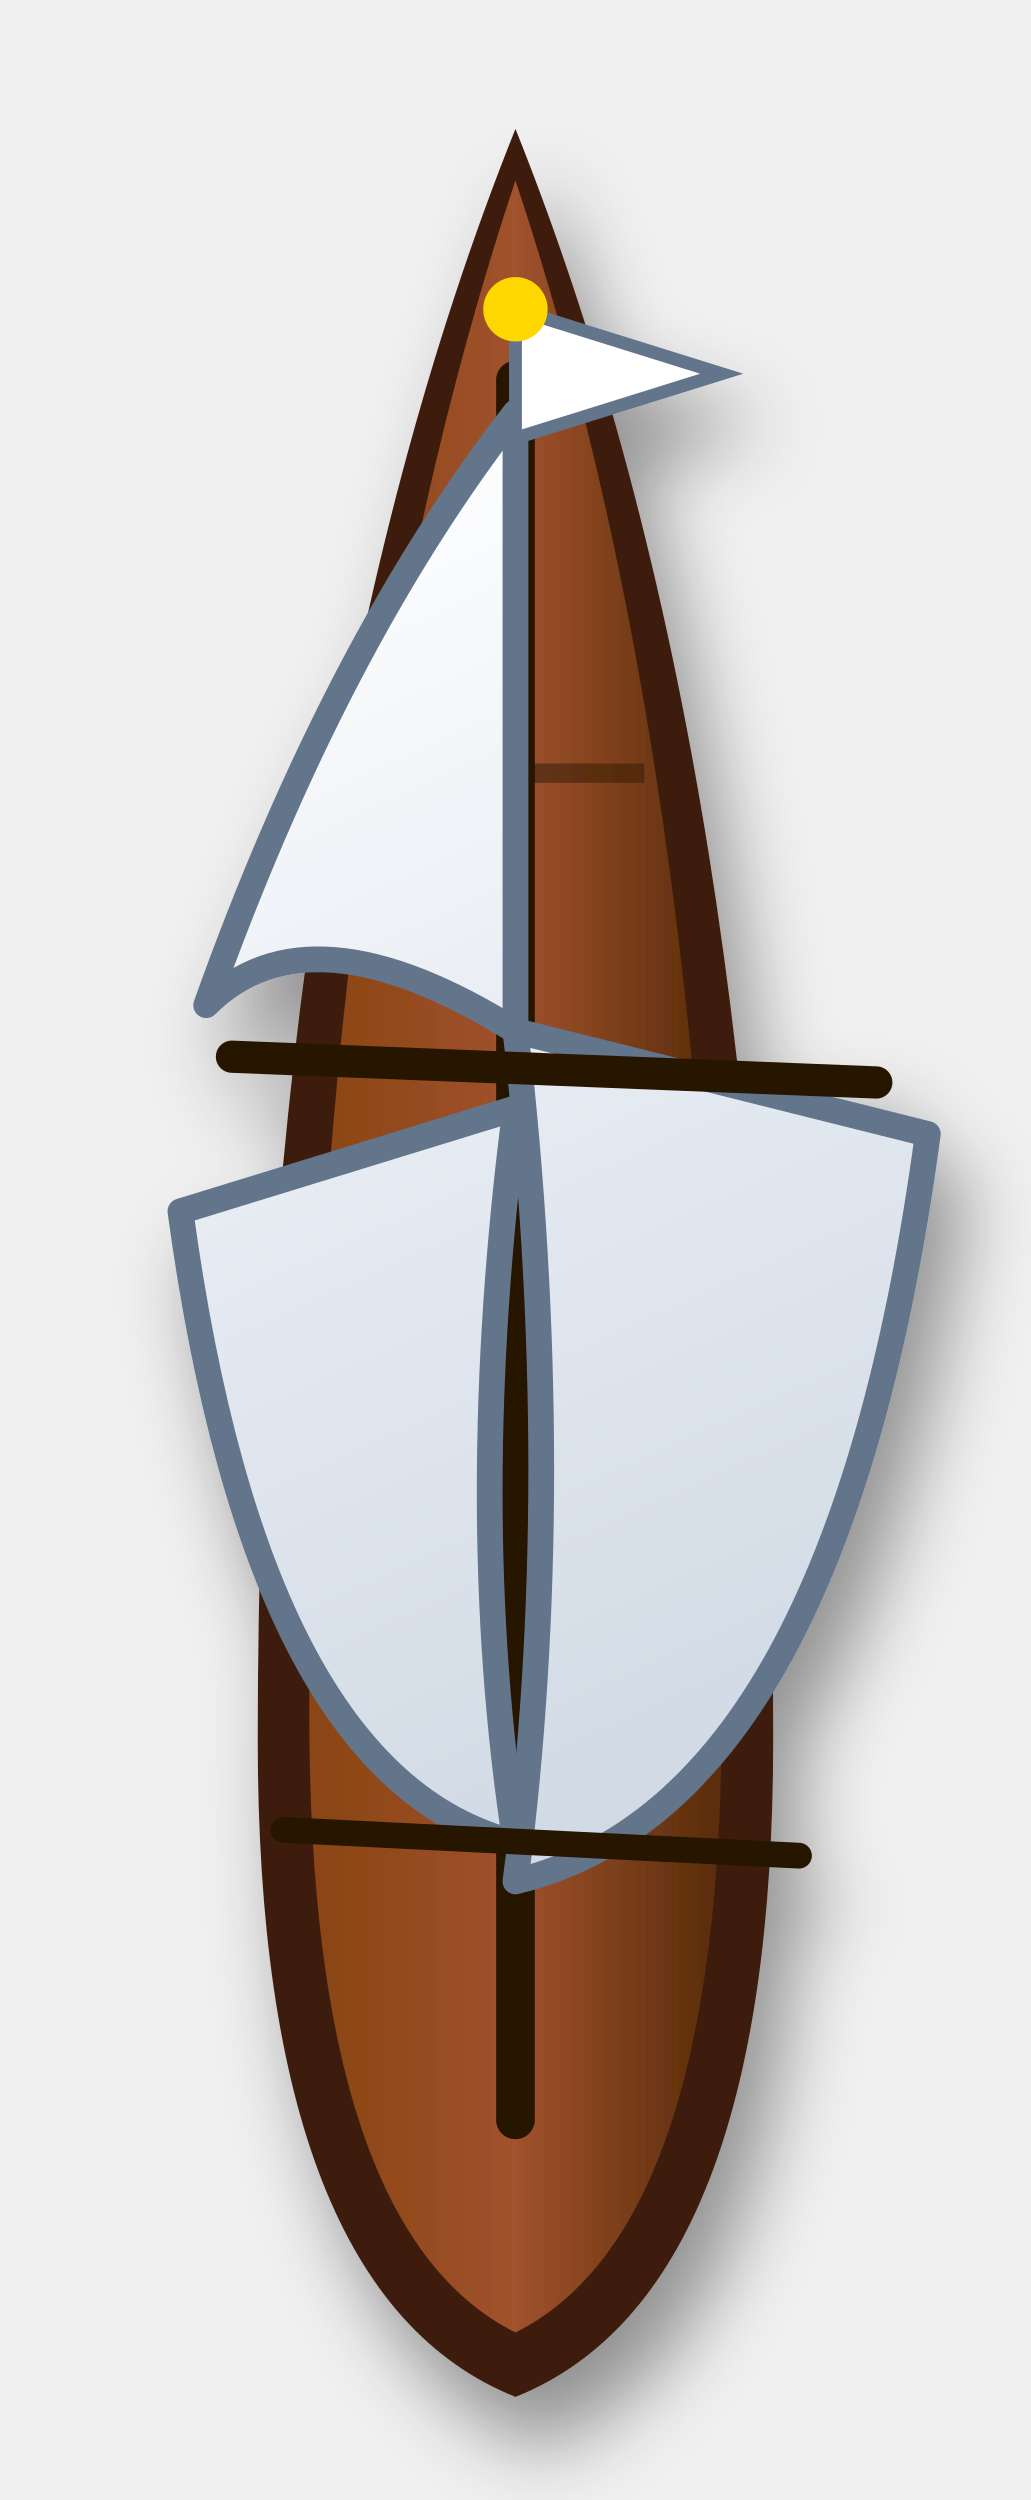
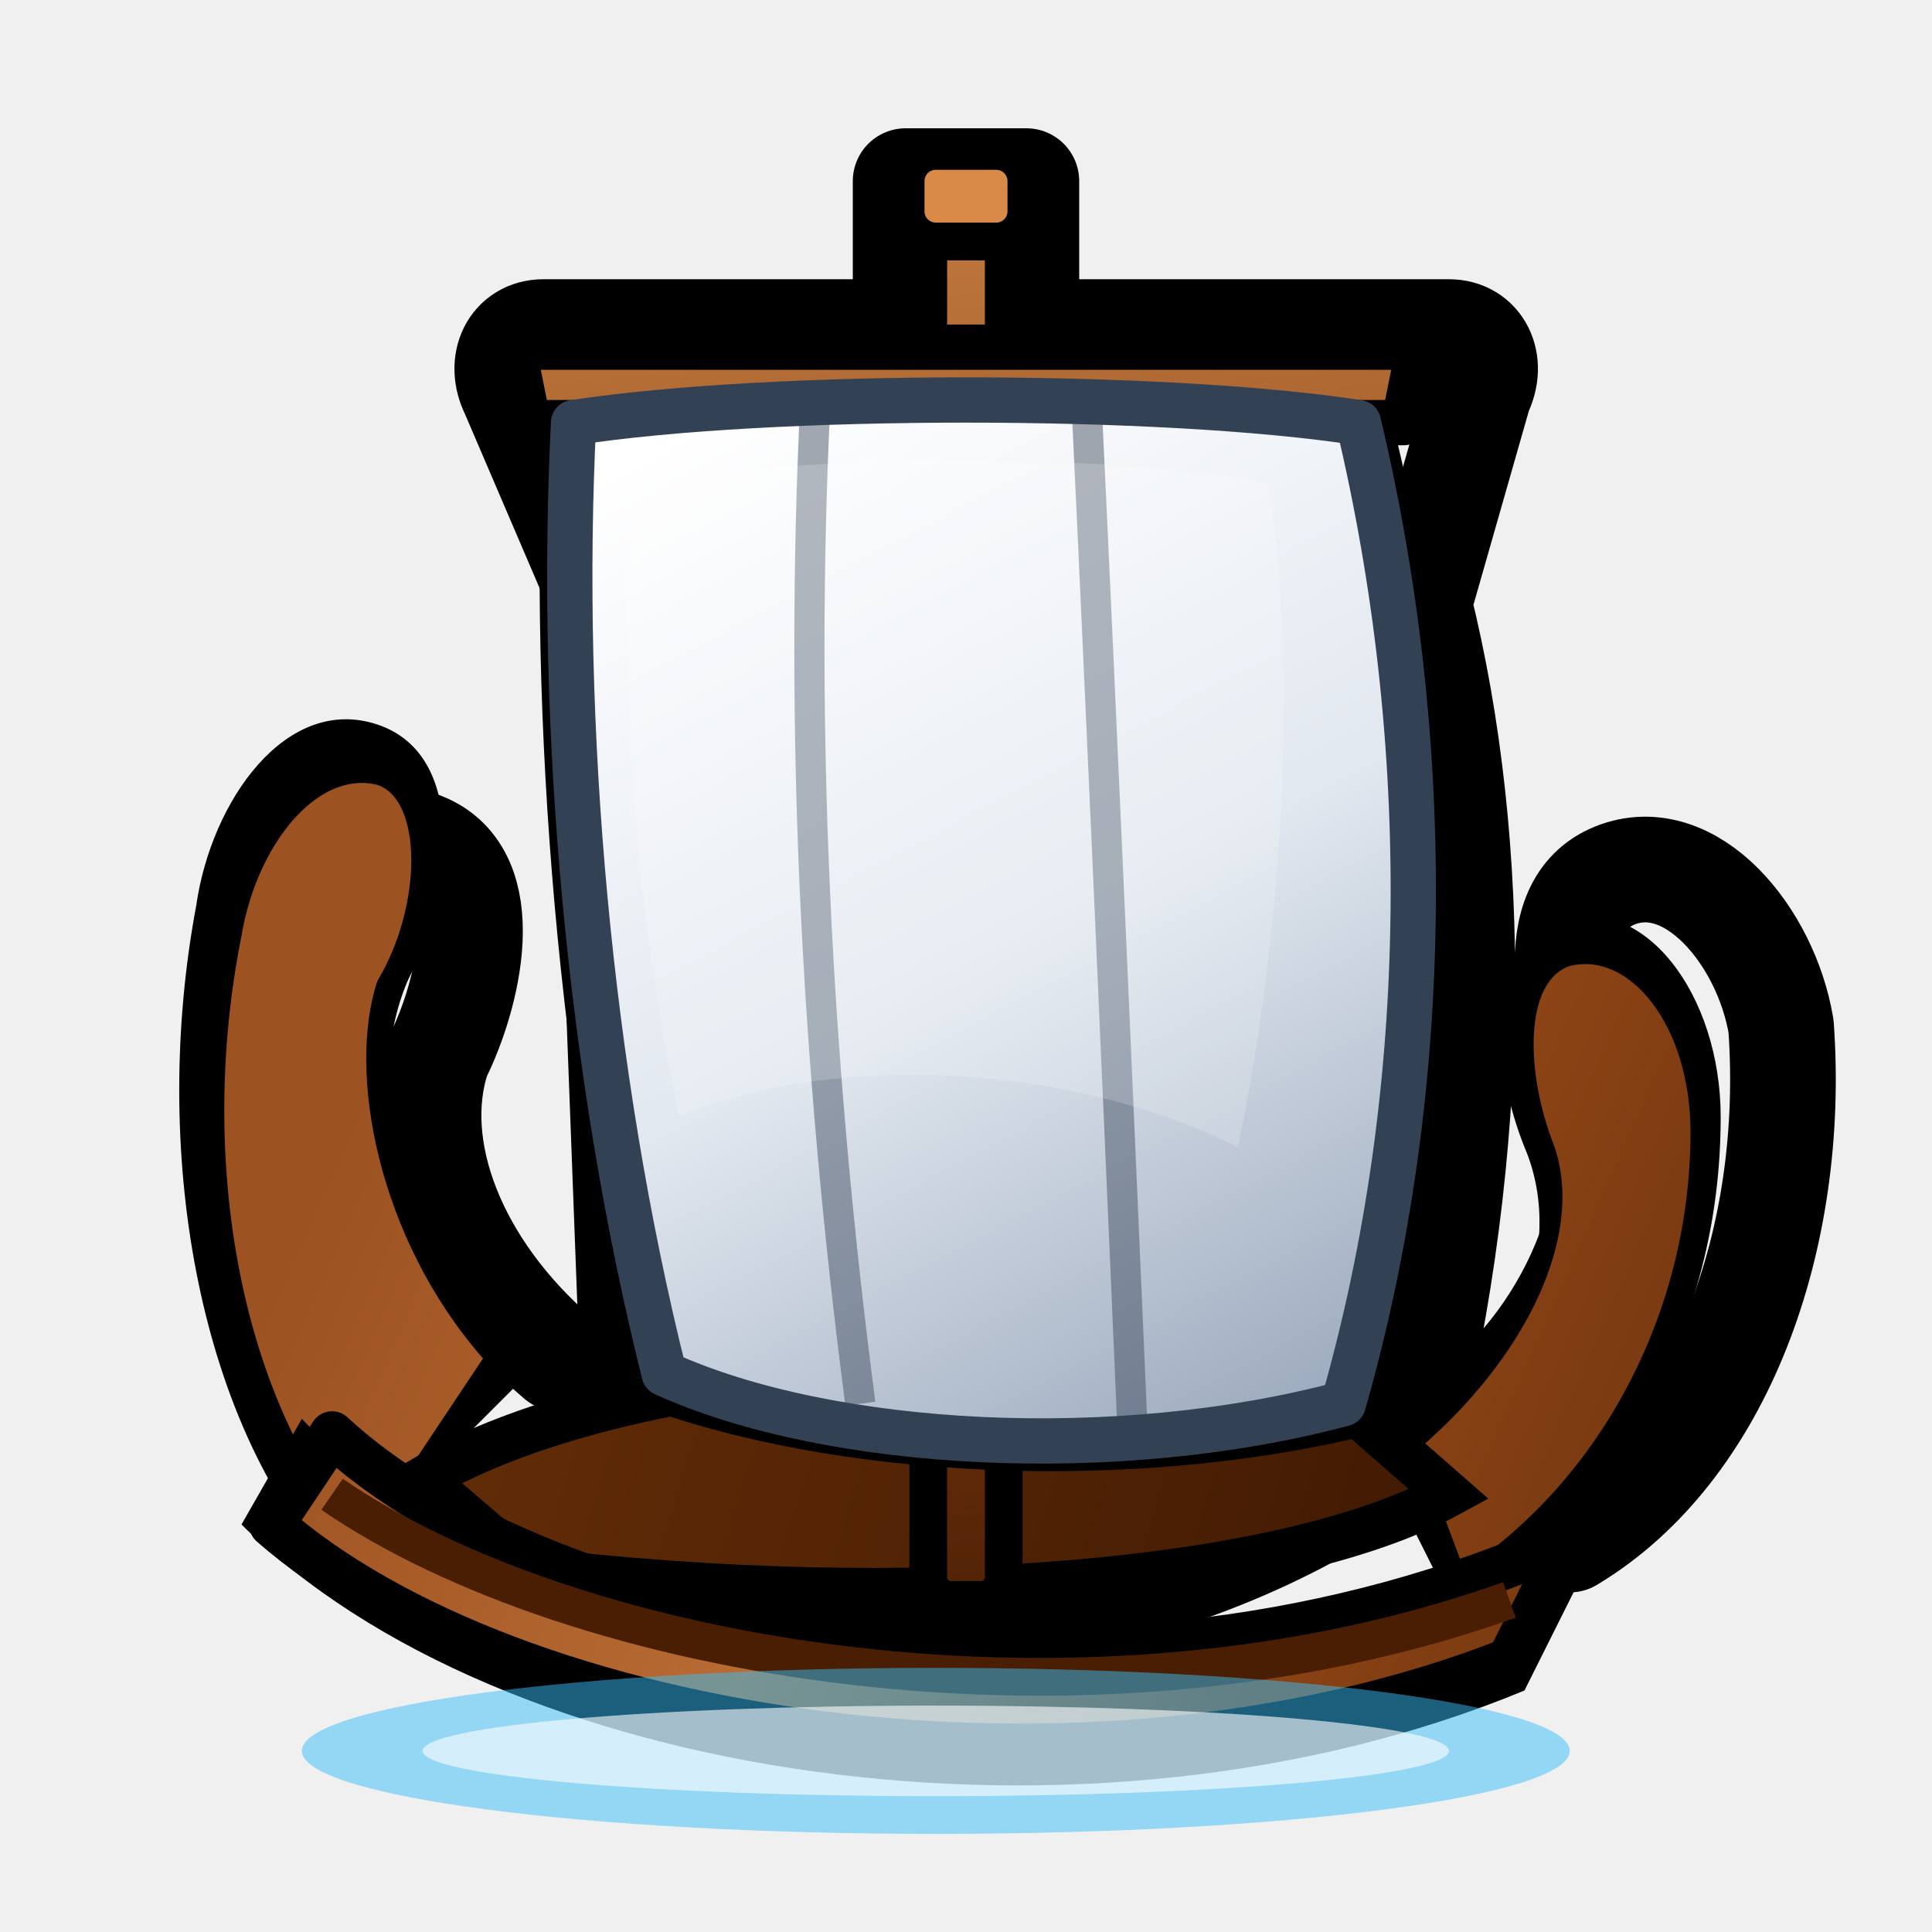
- <svg xmlns="http://www.w3.org/2000/svg" width="80" height="194" viewBox="0 0 80 194" fill="none">
+ <svg xmlns="http://www.w3.org/2000/svg" width="128" height="128" viewBox="0 0 128 128">
  <defs>
-     <linearGradient id="sailGrad_white" x1="15" y1="40" x2="65" y2="150" gradientUnits="userSpaceOnUse">
+     <linearGradient id="sail_front_white" x1="50" y1="26" x2="88" y2="98" gradientUnits="userSpaceOnUse">
      <stop offset="0%" stop-color="#FFFFFF" />
      <stop offset="50%" stop-color="#E2E8F0" />
-       <stop offset="100%" stop-color="#CBD5E1" />
+       <stop offset="100%" stop-color="#94A3B8" />
    </linearGradient>
-     <linearGradient id="hullGrad_white" x1="25" y1="97" x2="55" y2="97" gradientUnits="userSpaceOnUse">
-       <stop offset="0%" stop-color="#8B4513" />
-       <stop offset="50%" stop-color="#A0522D" />
-       <stop offset="100%" stop-color="#5C2E0B" />
+     <linearGradient id="sail_shadow_white" x1="40" y1="60" x2="60" y2="96" gradientUnits="userSpaceOnUse">
+       <stop offset="0%" stop-color="#E2E8F0" />
+       <stop offset="100%" stop-color="#334155" />
    </linearGradient>
-     <filter id="dropShadow_white" x="-20%" y="-10%" width="140%" height="130%">
-       <feDropShadow dx="2" dy="4" stdDeviation="3" flood-opacity="0.4" />
-     </filter>
+     <linearGradient id="hull_main" x1="20" y1="80" x2="110" y2="120" gradientUnits="userSpaceOnUse">
+       <stop offset="0%" stop-color="#9C5221" />
+       <stop offset="40%" stop-color="#B86B33" />
+       <stop offset="70%" stop-color="#8C4415" />
+       <stop offset="100%" stop-color="#6E330D" />
+     </linearGradient>
+     <linearGradient id="hull_rim" x1="25" y1="80" x2="105" y2="105" gradientUnits="userSpaceOnUse">
+       <stop offset="0%" stop-color="#662E08" />
+       <stop offset="100%" stop-color="#3D1802" />
+     </linearGradient>
+     <linearGradient id="wood_mast" x1="60" y1="12" x2="68" y2="110" gradientUnits="userSpaceOnUse">
+       <stop offset="0%" stop-color="#C27A41" />
+       <stop offset="50%" stop-color="#8C4415" />
+       <stop offset="100%" stop-color="#4D2005" />
+     </linearGradient>
  </defs>
-   <g filter="url(#dropShadow_white)">
-     <path d="M40 10 Q60 60 60 135 Q60 178 40 186 Q20 178 20 135 Q20 60 40 10 Z" fill="#3D1F07" />
-     <path d="M40 14 Q56 62 56 133 Q56 173 40 181 Q24 173 24 133 Q24 62 40 14 Z" fill="url(#hullGrad_white)" />
-     <line x1="30" y1="60" x2="50" y2="60" stroke="#3D1F07" stroke-width="1.5" opacity="0.6" />
-     <line x1="28" y1="95" x2="52" y2="95" stroke="#3D1F07" stroke-width="1.5" opacity="0.6" />
-     <line x1="30" y1="130" x2="50" y2="130" stroke="#3D1F07" stroke-width="1.5" opacity="0.6" />
-     <rect x="38.5" y="28" width="3" height="138" rx="1.5" fill="#271202" />
-     <path d="M40 32 L40 80 Q24 70 16 78 Q26 50 40 32 Z" fill="url(#sailGrad_white)" stroke="#64748B" stroke-width="2" stroke-linejoin="round" />
-     <path d="M40 80 L72 88 Q65 140 40 146 Q44 115 40 80 Z" fill="url(#sailGrad_white)" stroke="#64748B" stroke-width="2" stroke-linejoin="round" />
-     <path d="M40 86 L14 94 Q20 138 40 143 Q36 117 40 86 Z" fill="url(#sailGrad_white)" stroke="#64748B" stroke-width="2" stroke-linejoin="round" />
-     <line x1="18" y1="82" x2="68" y2="84" stroke="#271202" stroke-width="2.5" stroke-linecap="round" />
-     <line x1="22" y1="142" x2="62" y2="144" stroke="#271202" stroke-width="2" stroke-linecap="round" />
-     <path d="M40 24 L56 29 L40 34 Z" fill="#FFFFFF" stroke="#64748B" stroke-width="1" />
-     <circle cx="40" cy="24" r="2.5" fill="#FFD700" />
-   </g>
+   <path d="M60 12 H68 V22 H96 C98 22 99 24 98 26 L94 40 C98 56 98 76 93 96 L104 102 C114 96 119 82 118 68 C117 62 112 56 107 58 C102 60 104 68 106 72 C108 78 105 88 97 94 L92 97 C80 106 60 110 40 108 L28 100 C20 94 16 80 18 66 C19 60 23 54 28 56 C33 58 31 66 29 70 C27 76 30 84 37 90 L42 93 L40 40 L34 26 C33 24 34 22 36 22 H60 Z" fill="none" stroke="#000" stroke-width="7" stroke-linejoin="round" stroke-linecap="round" />
+   <path d="M22 104 C13 94 10 76 13 60 C14 53 19 46 25 48 C31 50 30 59 27 65 C24 72 26 84 34 92 Z" fill="#000" />
+   <path d="M24 102 C16 93 13 77 16 62 C17 56 21 51 25 52 C28 53 28 60 25 65 C23 71 25 82 32 90 Z" fill="url(#hull_main)" />
+   <path d="M96 106 C107 100 114 88 114 74 C114 66 109 59 103 61 C98 63 99 71 101 76 C104 83 100 92 92 98 Z" fill="#000" />
+   <path d="M97 104 C106 98 112 87 112 75 C112 68 108 63 104 64 C101 65 101 71 103 76 C105 82 101 90 94 96 Z" fill="url(#hull_main)" />
+   <path d="M28 98 C38 92 60 88 88 92 L96 99 C85 105 60 107 35 104 Z" fill="url(#hull_rim)" stroke="#000" stroke-width="3" />
+   <rect x="61.5" y="14" width="5" height="92" rx="1.5" fill="url(#wood_mast)" stroke="#000" stroke-width="2.5" />
+   <path d="M34 23 L94 23 L93 28 L35 28 Z" fill="url(#wood_mast)" stroke="#000" stroke-width="3" stroke-linejoin="round" />
+   <rect x="60" y="10" width="8" height="6" rx="2" fill="#D98A48" stroke="#000" stroke-width="2.5" />
+   <path d="M36 27 C50 25 78 25 92 27 C98 50 97 74 91 95 C75 99 55 98 42 93 C37 72 35 48 36 27 Z" fill="#000" />
+   <path d="M38 28 C51 26 77 26 90 28 C95 49 95 72 89 93 C74 97 55 96 44 91 C39 71 37 48 38 28 Z" fill="url(#sail_front_white)" stroke="#334155" stroke-width="3" stroke-linejoin="round" />
+   <path d="M54 27 C53 48 54 70 57 93" fill="none" stroke="#334155" stroke-width="2" opacity="0.45" />
+   <path d="M72 27 C73 48 74 71 75 94" fill="none" stroke="#334155" stroke-width="2" opacity="0.45" />
+   <path d="M42 32 C55 30 73 30 84 32 C86 44 85 62 82 76 C70 70 54 70 45 74 C42 60 41 45 42 32 Z" fill="#FFF" opacity="0.18" />
+   <path d="M20 94 C35 110 75 118 106 102 L101 112 C72 124 33 118 16 101 Z" fill="#000" />
+   <path d="M22 95 C36 108 73 116 104 102 L100 110 C72 121 34 115 18 101 Z" fill="url(#hull_main)" stroke="#000" stroke-width="3" stroke-linejoin="round" />
+   <path d="M22 99 C38 110 72 116 100 106" fill="none" stroke="#4A1E03" stroke-width="2.5" />
+   <ellipse cx="62" cy="116" rx="42" ry="5.5" fill="#38BDF8" opacity="0.5" />
+   <ellipse cx="62" cy="116" rx="34" ry="3" fill="#FFF" opacity="0.6" />
</svg>
